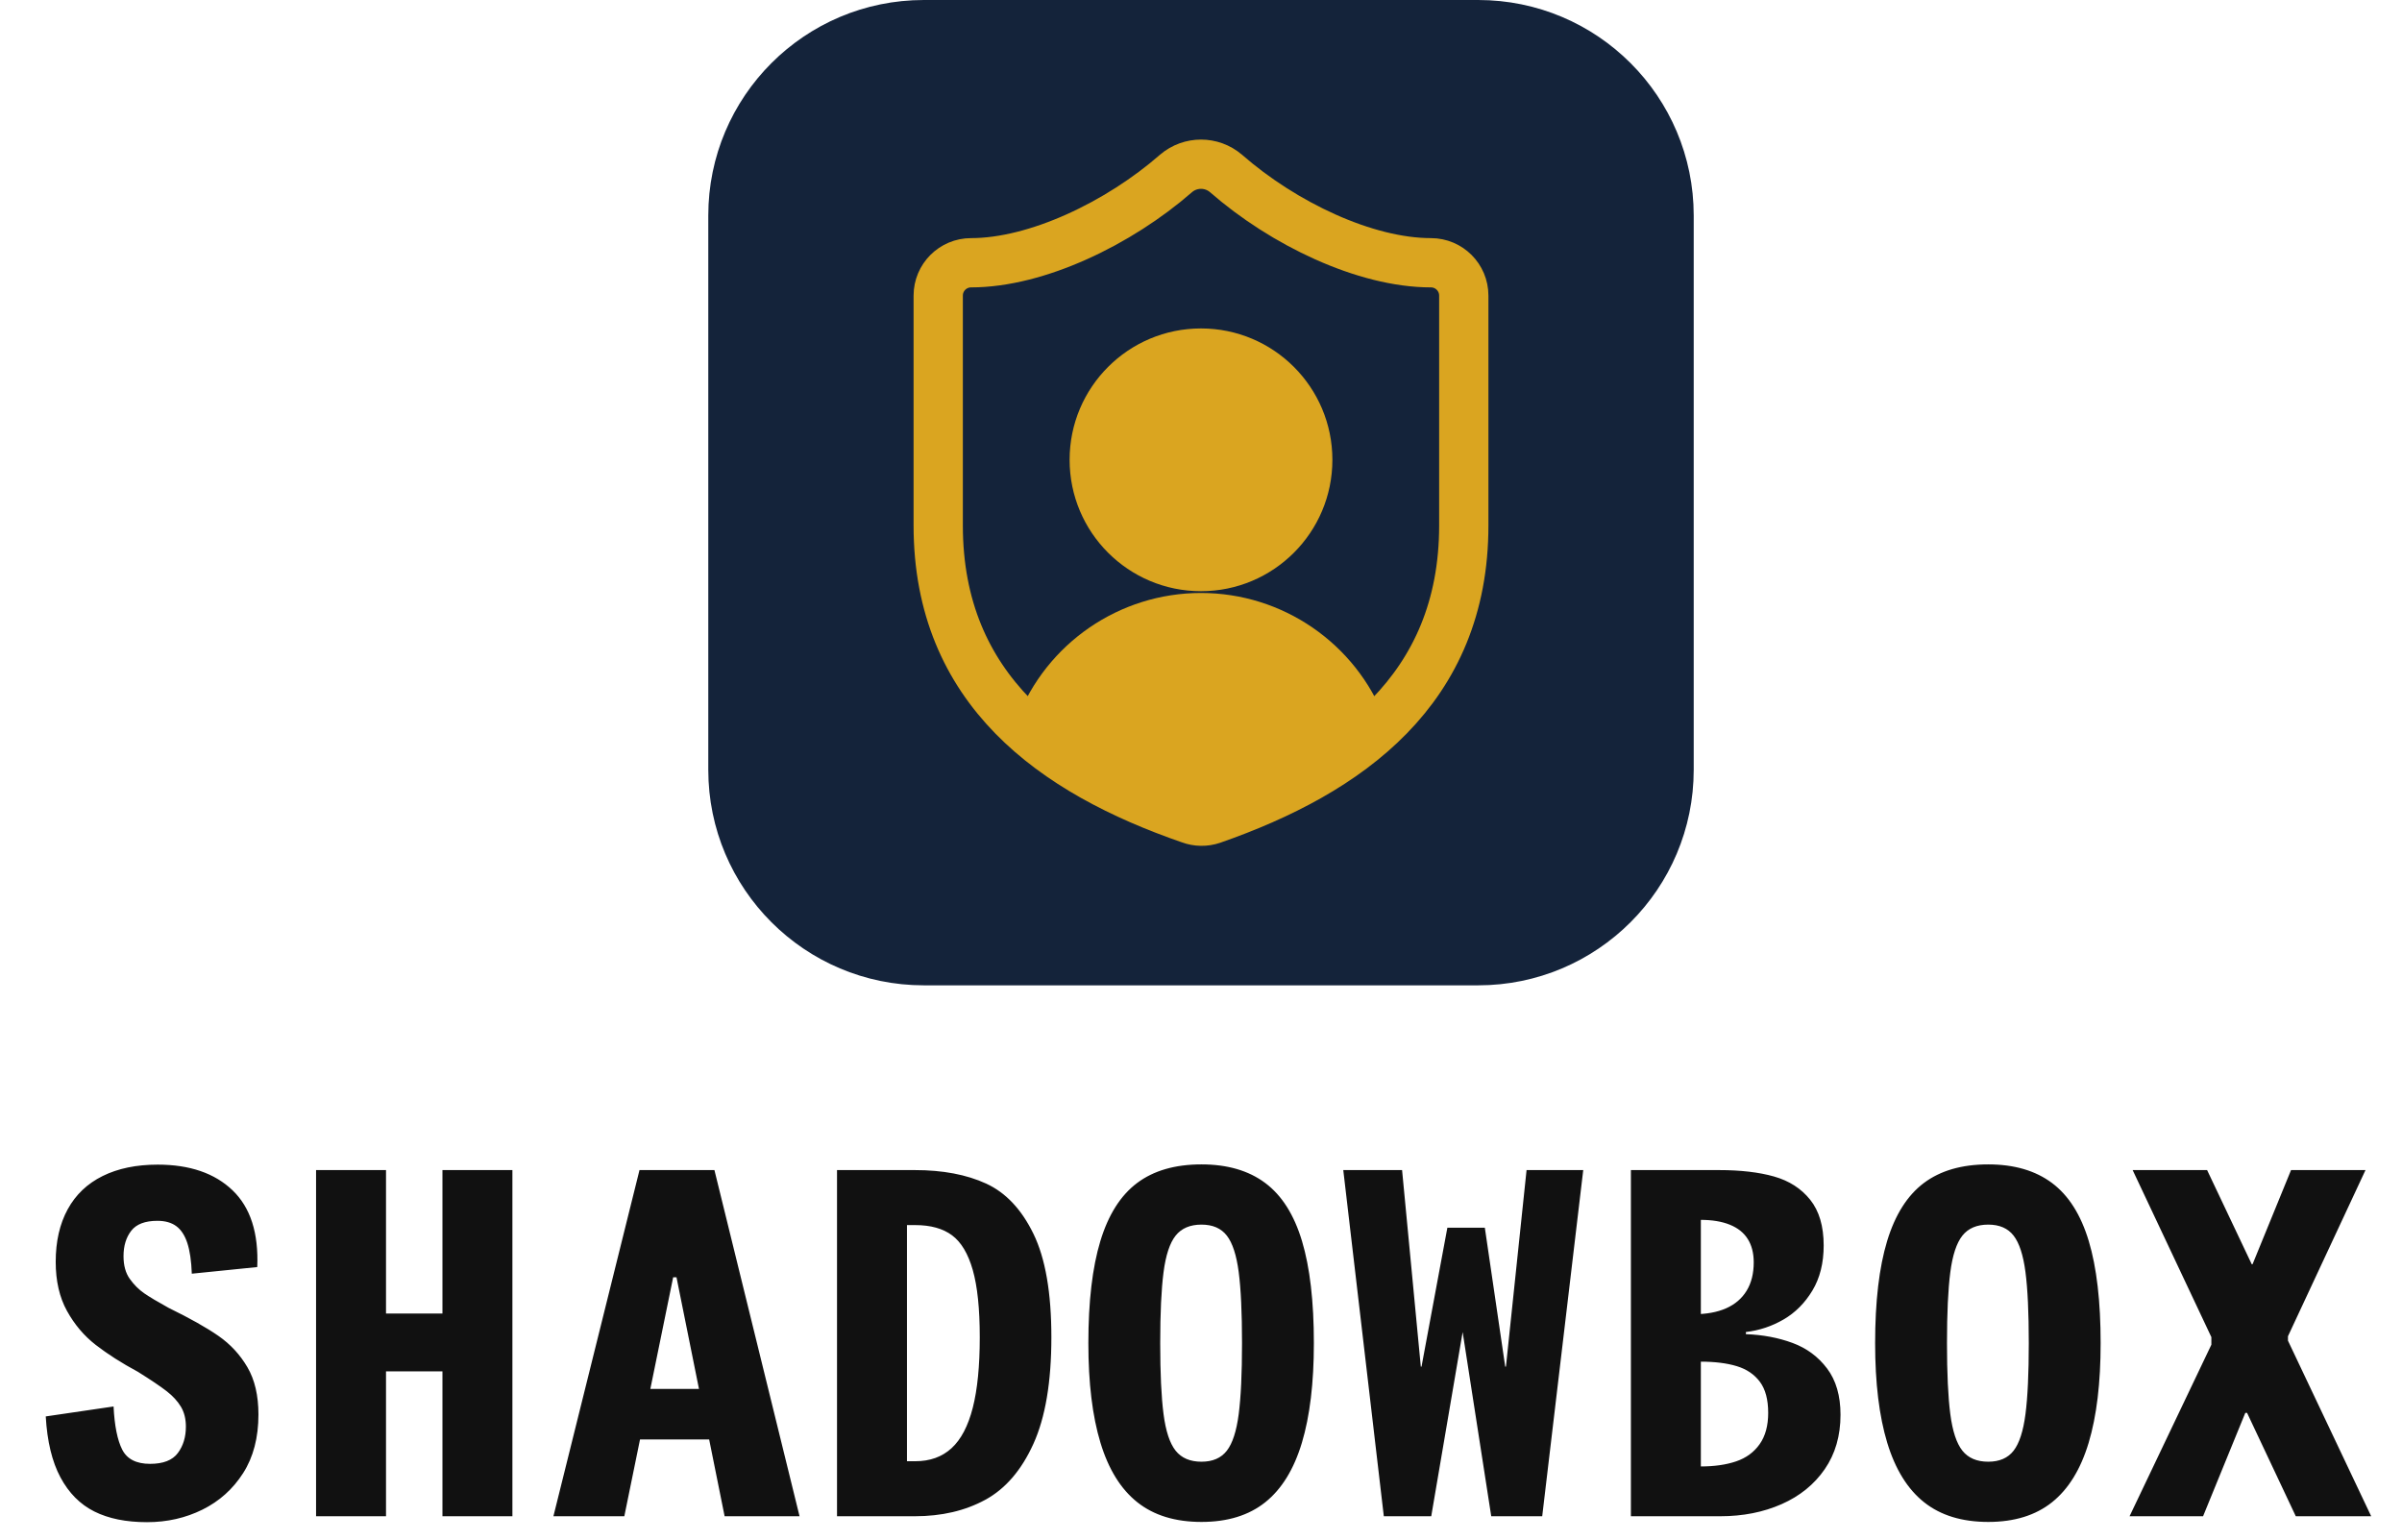
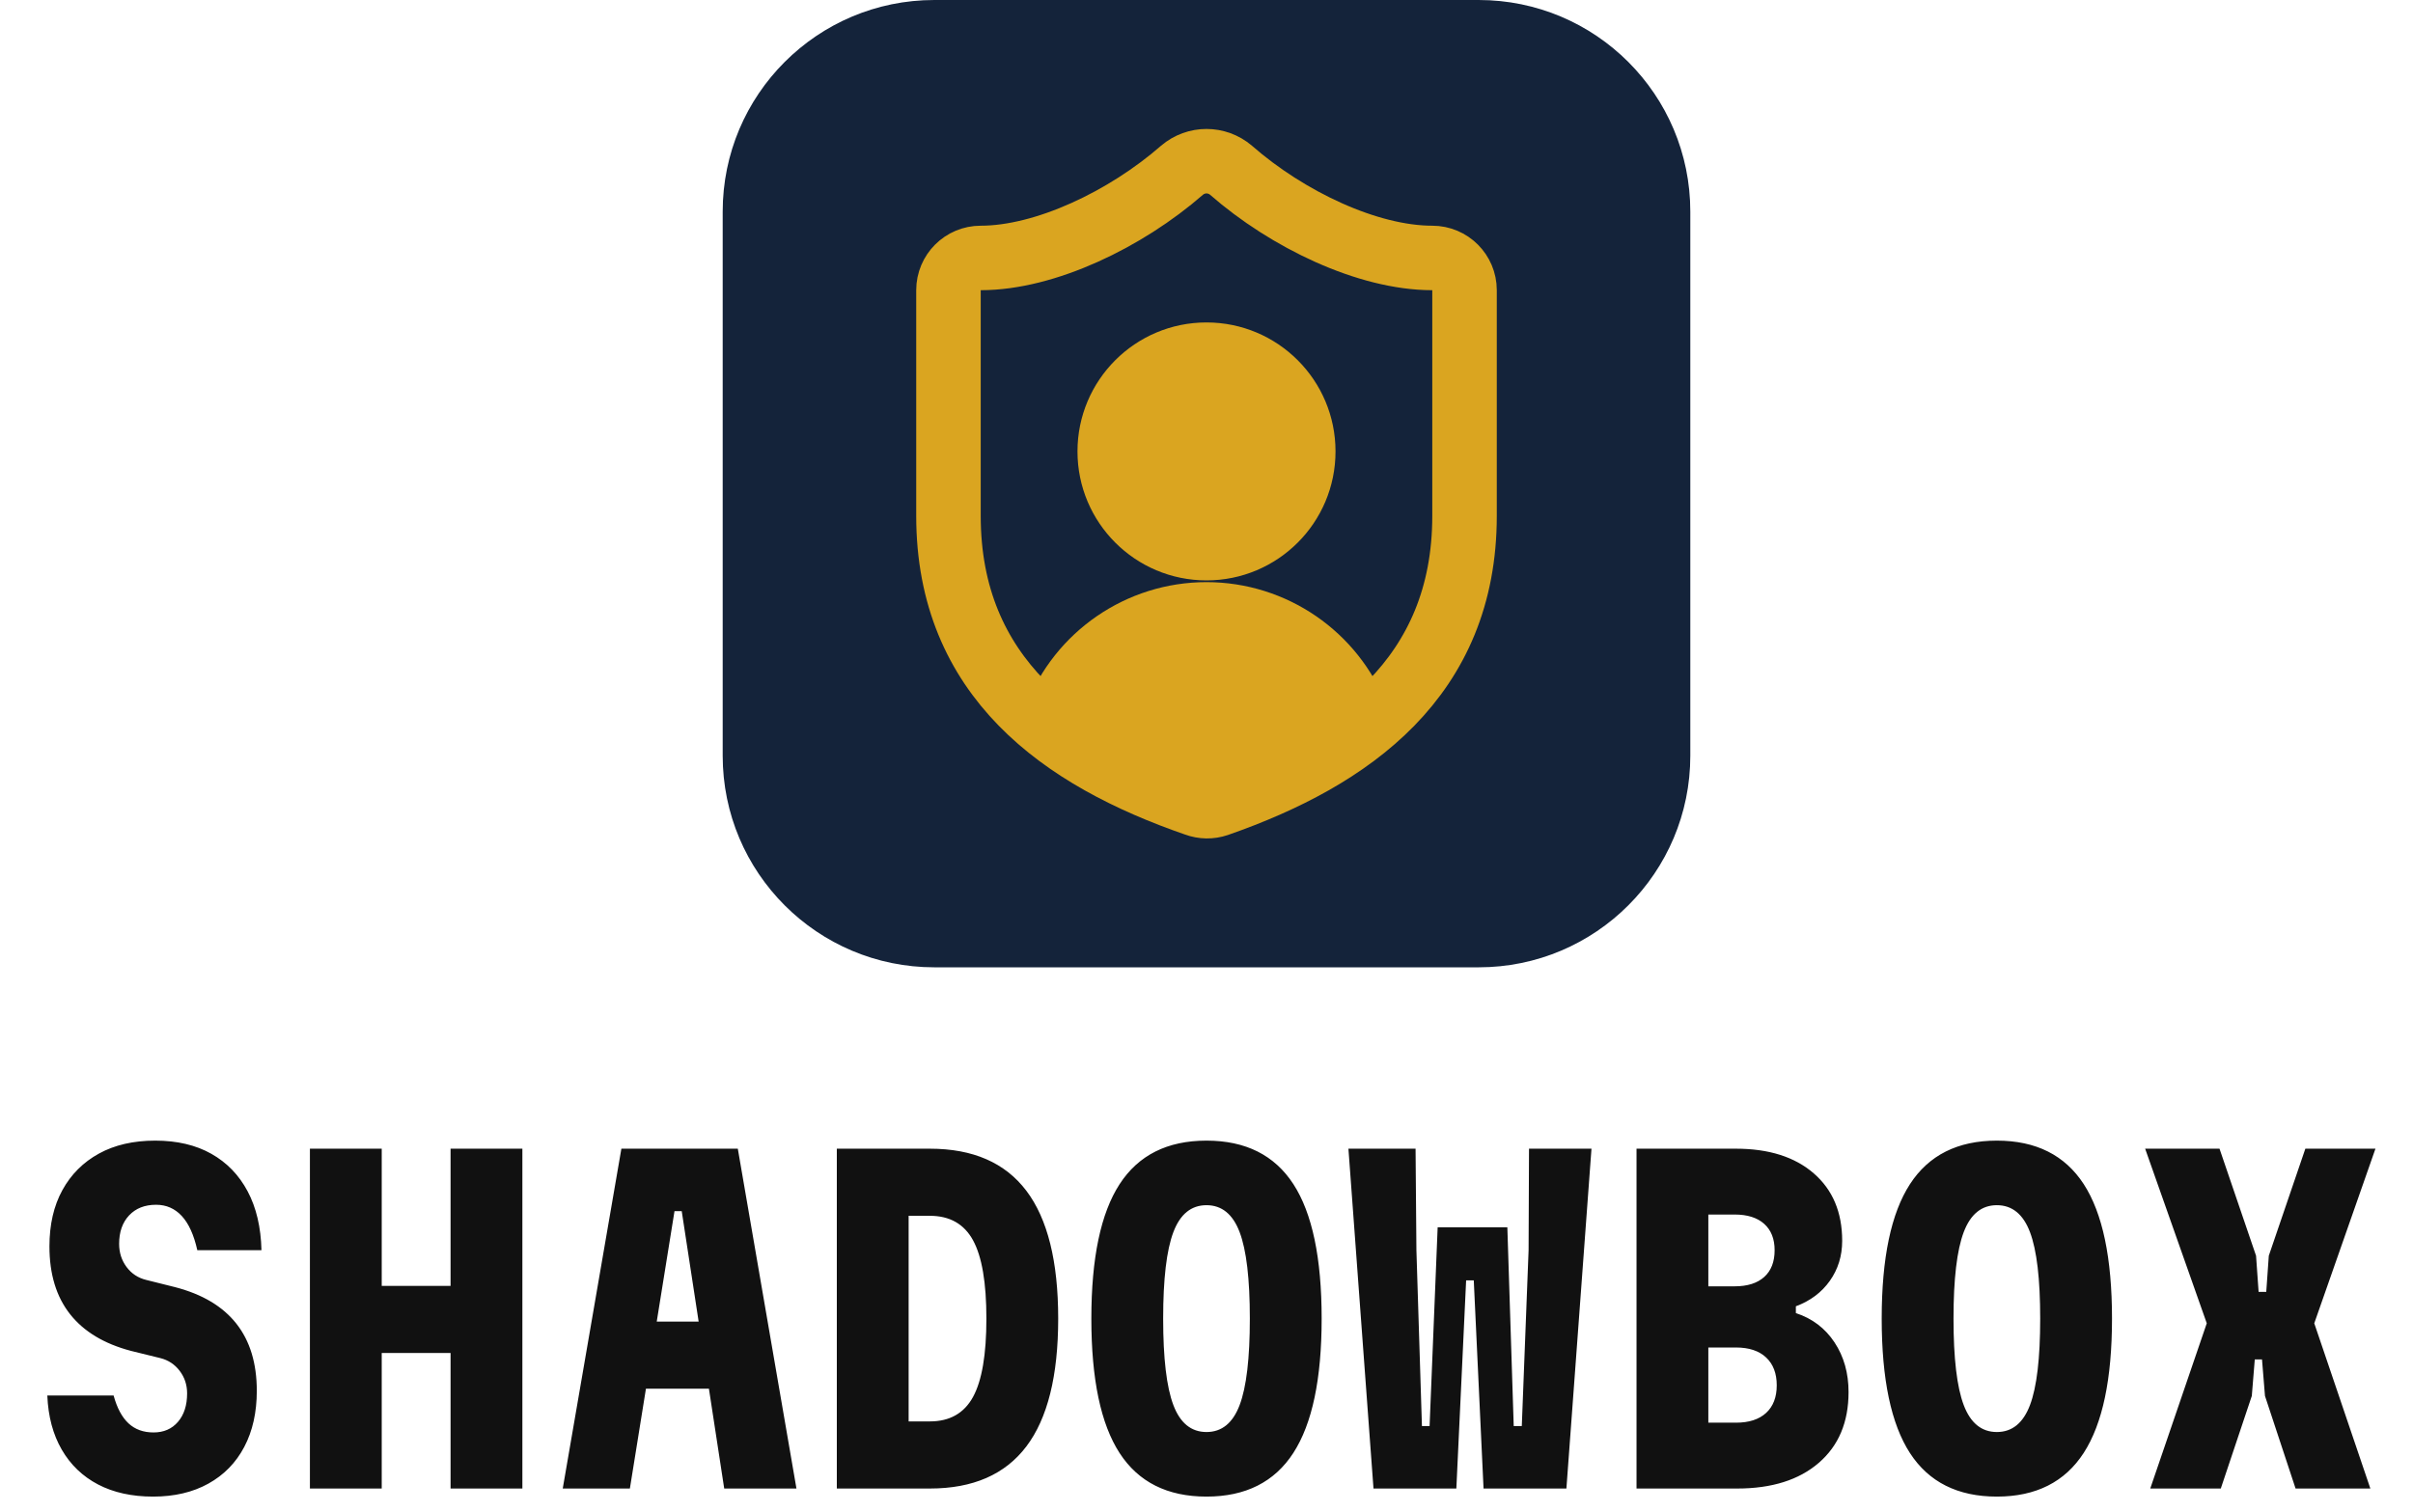
- <svg xmlns="http://www.w3.org/2000/svg" width="390" height="250" viewBox="0 0 390 250">
-   <rect x="115.0" width="160" height="160" rx="35" fill="#14233a" />
-   <g transform="translate(131.000 16.000) scale(5.33333)" fill="none" stroke="none" stroke-width="1.5" stroke-linecap="round" stroke-linejoin="round">
+ <svg xmlns="http://www.w3.org/2000/svg" width="399" height="250" viewBox="0 0 399 250">
+   <rect x="119.5" width="160" height="160" rx="35" fill="#14233a" />
+   <g transform="translate(135.500 16.000) scale(5.33333)" fill="none" stroke="none" stroke-width="2" stroke-linecap="round" stroke-linejoin="round">
    <defs>
      <clipPath id="c316">
        <path d="M20 13c0 5-3.5 7.5-7.66 8.95a1 1 0 0 1-.67-.01C7.5 20.5 4 18 4 13V6a1 1 0 0 1 1-1c2 0 4.5-1.2 6.24-2.72a1.17 1.17 0 0 1 1.52 0C14.51 3.81 17 5 19 5a1 1 0 0 1 1 1z" />
      </clipPath>
    </defs>
    <path clip-path="url(#c316)" d="M6.4 18.9a6 6 0 0 1 11.2 0L22 24H2z" fill="#daa520" stroke="none" />
    <circle cx="12" cy="11" r="4" fill="#daa520" stroke="none" />
    <path d="M20 13c0 5-3.5 7.5-7.66 8.95a1 1 0 0 1-.67-.01C7.5 20.5 4 18 4 13V6a1 1 0 0 1 1-1c2 0 4.5-1.2 6.24-2.72a1.17 1.17 0 0 1 1.52 0C14.51 3.81 17 5 19 5a1 1 0 0 1 1 1z" fill="none" stroke="#daa520" />
  </g>
-   <path fill="#111111" d="M25.561 198.239Q22.558 198.239 21.307 199.856Q20.056 201.473 20.056 203.976Q20.056 206.247 21.076 207.672Q22.096 209.096 23.405 210.001Q24.714 210.906 27.371 212.369Q32.568 214.91 35.475 216.931Q38.382 218.952 40.172 222.013Q41.962 225.074 41.962 229.694Q41.962 235.315 39.479 239.203Q36.996 243.091 32.876 245.132Q28.757 247.173 23.867 247.173Q18.785 247.173 15.32 245.44Q11.855 243.708 9.815 239.896Q7.774 236.085 7.428 230.002L18.439 228.385Q18.67 233.082 19.844 235.392Q21.018 237.702 24.368 237.702Q27.563 237.702 28.872 235.95Q30.181 234.198 30.181 231.657Q30.181 229.77 29.373 228.423Q28.564 227.076 27.082 225.921Q25.6 224.766 22.404 222.764Q18.4 220.608 15.551 218.394Q12.702 216.18 10.874 212.869Q9.045 209.558 9.045 204.9Q9.045 199.933 10.989 196.372Q12.933 192.811 16.668 190.963Q20.402 189.115 25.6 189.115Q33.415 189.115 37.766 193.292Q42.116 197.469 41.77 205.747L31.144 206.825Q31.028 203.706 30.412 201.839Q29.796 199.971 28.622 199.105Q27.448 198.239 25.561 198.239Z M51.318 246.21V190.0H62.675V246.21ZM71.838 246.21V190.0H83.196V246.21ZM56.323 213.293H78.075V222.687H56.323Z M117.653 246.21 109.838 207.402H109.299L101.368 246.21H89.856L103.832 190.0H115.998L129.819 246.21ZM97.826 225.536H123.313V233.736H97.826Z M135.902 246.21V190.0H147.26V246.21ZM148.607 198.932H141.1V190.0H148.53Q155.345 190.0 160.119 192.195Q164.893 194.389 167.8 200.357Q170.706 206.324 170.706 217.143Q170.706 228 167.8 234.429Q164.893 240.859 159.984 243.534Q155.075 246.21 148.53 246.21H141.1V237.278H148.607Q152.188 237.278 154.498 235.161Q156.808 233.043 157.944 228.596Q159.079 224.15 159.079 217.143Q159.079 210.213 157.944 206.228Q156.808 202.243 154.575 200.588Q152.342 198.932 148.607 198.932Z M195.077 247.134Q188.686 247.134 184.663 243.939Q180.639 240.743 178.676 234.275Q176.712 227.807 176.712 218.105Q176.712 207.941 178.657 201.531Q180.601 195.12 184.624 192.098Q188.647 189.076 195.077 189.076Q201.391 189.076 205.433 192.098Q209.476 195.12 211.401 201.531Q213.326 207.941 213.326 218.105Q213.326 227.807 211.382 234.275Q209.437 240.743 205.433 243.939Q201.429 247.134 195.077 247.134ZM195.077 198.855Q192.305 198.855 190.88 200.645Q189.456 202.436 188.917 206.594Q188.378 210.752 188.378 218.105Q188.378 225.459 188.917 229.617Q189.456 233.775 190.88 235.565Q192.305 237.355 195.077 237.355Q197.81 237.355 199.196 235.565Q200.582 233.775 201.121 229.636Q201.66 225.497 201.66 218.105Q201.66 210.675 201.121 206.555Q200.582 202.436 199.196 200.645Q197.81 198.855 195.077 198.855Z M227.648 190.0 230.689 221.917H230.805L235.001 199.356H241.084L244.395 221.917H244.511L247.86 190.0H257.062L250.401 246.21H242.124L237.427 215.949H237.542L232.383 246.21H224.683L218.1 190.0Z M264.8 246.21V190.0H276.158V246.21ZM296.101 202.243Q296.101 206.517 294.272 209.558Q292.443 212.6 289.594 214.255Q286.745 215.911 283.473 216.296V216.642Q287.592 216.796 291.038 218.067Q294.484 219.337 296.659 222.225Q298.834 225.112 298.834 229.732Q298.834 234.853 296.274 238.568Q293.714 242.283 289.267 244.247Q284.82 246.21 279.315 246.21H273.617V238.125H276.119Q279.469 238.125 281.894 237.297Q284.32 236.47 285.706 234.506Q287.092 232.543 287.092 229.424Q287.092 226.19 285.744 224.38Q284.397 222.571 281.991 221.839Q279.584 221.108 276.119 221.108H268.535L268.496 213.408H274.926Q278.083 213.408 280.258 212.446Q282.433 211.483 283.588 209.596Q284.743 207.71 284.743 204.977Q284.743 202.744 283.781 201.204Q282.818 199.663 280.874 198.874Q278.93 198.085 276.119 198.085H271.307V190.0H279.084Q284.358 190.0 288.035 191.04Q291.712 192.079 293.906 194.812Q296.101 197.546 296.101 202.243Z M322.82 247.134Q316.429 247.134 312.406 243.939Q308.382 240.743 306.419 234.275Q304.455 227.807 304.455 218.105Q304.455 207.941 306.4 201.531Q308.344 195.12 312.367 192.098Q316.39 189.076 322.82 189.076Q329.134 189.076 333.176 192.098Q337.219 195.12 339.144 201.531Q341.069 207.941 341.069 218.105Q341.069 227.807 339.125 234.275Q337.18 240.743 333.176 243.939Q329.172 247.134 322.82 247.134ZM322.82 198.855Q320.048 198.855 318.623 200.645Q317.199 202.436 316.66 206.594Q316.121 210.752 316.121 218.105Q316.121 225.459 316.66 229.617Q317.199 233.775 318.623 235.565Q320.048 237.355 322.82 237.355Q325.553 237.355 326.939 235.565Q328.325 233.775 328.864 229.636Q329.403 225.497 329.403 218.105Q329.403 210.675 328.864 206.555Q328.325 202.436 326.939 200.645Q325.553 198.855 322.82 198.855Z M358.356 190.0 384.998 246.21H372.755L346.267 190.0ZM371.984 190.0H384.073L368.789 222.764L362.59 212.985ZM357.701 246.21H345.766L362.398 211.329L367.673 221.801ZM371.484 205.285V229.424H359.048V205.285Z" />
+   <path fill="#111111" d="M18.785 230.823Q19.628 233.914 21.244 235.425Q22.86 236.935 25.39 236.935Q27.919 236.935 29.43 235.179Q30.94 233.422 30.94 230.471Q30.94 228.363 29.711 226.747Q28.481 225.131 26.514 224.639L21.666 223.445Q14.991 221.688 11.583 217.367Q8.175 213.046 8.175 206.16Q8.175 200.75 10.318 196.851Q12.461 192.951 16.361 190.808Q20.26 188.665 25.671 188.665Q31.081 188.665 34.945 190.843Q38.81 193.021 40.953 197.061Q43.096 201.101 43.236 206.793H32.627Q31.783 202.999 30.062 201.137Q28.341 199.275 25.811 199.275Q23.001 199.275 21.349 201.031Q19.698 202.788 19.698 205.739Q19.698 207.917 20.928 209.568Q22.157 211.219 24.195 211.711L28.973 212.906Q35.718 214.662 39.091 218.948Q42.463 223.234 42.463 230.05Q42.463 235.39 40.391 239.324Q38.318 243.259 34.453 245.402Q30.589 247.545 25.319 247.545Q20.05 247.545 16.22 245.543Q12.391 243.54 10.213 239.781Q8.035 236.022 7.824 230.823Z M51.246 246.21V190.0H63.12V212.695H74.503V190.0H86.377V246.21H74.503V223.796H63.12V246.21Z M93.052 246.21 102.749 190.0H122L131.697 246.21H119.752L112.726 200.329H111.531L104.154 246.21ZM100.43 229.698V218.597H124.249V229.698Z M138.372 246.21V190.0H153.759Q164.439 190.0 169.709 196.956Q174.978 203.912 174.978 218.105Q174.978 232.298 169.709 239.254Q164.439 246.21 153.759 246.21ZM150.246 235.109H153.759Q158.677 235.109 160.891 231.068Q163.104 227.028 163.104 218.105Q163.104 209.182 160.891 205.142Q158.677 201.101 153.759 201.101H150.246Z M199.5 247.545Q189.804 247.545 185.131 240.343Q180.459 233.141 180.459 218.105Q180.459 203.069 185.131 195.867Q189.804 188.665 199.5 188.665Q209.196 188.665 213.869 195.867Q218.541 203.069 218.541 218.105Q218.541 233.071 213.869 240.308Q209.196 247.545 199.5 247.545ZM199.5 236.865Q203.294 236.865 204.98 232.403Q206.667 227.942 206.667 218.105Q206.667 208.268 204.98 203.807Q203.294 199.345 199.5 199.345Q195.706 199.345 194.02 203.807Q192.333 208.268 192.333 218.105Q192.333 227.942 194.02 232.403Q195.706 236.865 199.5 236.865Z M234.069 190.0 234.21 206.793 235.123 235.881H236.388L237.723 202.999H249.246L250.3 235.881H251.635L252.759 206.793L252.829 190.0H263.158L259.012 246.21H245.311L243.695 211.781H242.43L240.814 246.21H227.113L222.968 190.0Z M270.606 246.21V190.0H287.047Q295.198 190.0 299.905 194.075Q304.613 198.15 304.613 205.247Q304.613 208.971 302.575 211.852Q300.537 214.732 296.954 216.067V217.192Q301.029 218.527 303.348 222.04Q305.667 225.553 305.667 230.26Q305.667 237.708 300.748 241.959Q295.83 246.21 287.258 246.21ZM282.48 235.319H287.047Q290.279 235.319 292.036 233.703Q293.792 232.087 293.792 229.136Q293.792 226.185 292.036 224.534Q290.279 222.883 287.047 222.883H282.48ZM282.48 212.765H286.836Q289.998 212.765 291.72 211.219Q293.441 209.673 293.441 206.793Q293.441 203.982 291.72 202.436Q289.998 200.891 286.836 200.891H282.48Z M330.188 247.545Q320.492 247.545 315.82 240.343Q311.147 233.141 311.147 218.105Q311.147 203.069 315.82 195.867Q320.492 188.665 330.188 188.665Q339.884 188.665 344.557 195.867Q349.229 203.069 349.229 218.105Q349.229 233.071 344.557 240.308Q339.884 247.545 330.188 247.545ZM330.188 236.865Q333.982 236.865 335.669 232.403Q337.355 227.942 337.355 218.105Q337.355 208.268 335.669 203.807Q333.982 199.345 330.188 199.345Q326.394 199.345 324.708 203.807Q323.021 208.268 323.021 218.105Q323.021 227.942 324.708 232.403Q326.394 236.865 330.188 236.865Z M355.553 246.21 364.898 218.878 354.71 190.0H367.006L373.048 207.706L373.47 213.678H374.735L375.156 207.706L381.199 190.0H392.792L382.674 218.878L391.949 246.21H379.583L374.524 230.893L374.032 224.85H372.838L372.346 230.893L367.217 246.21Z" />
</svg>
